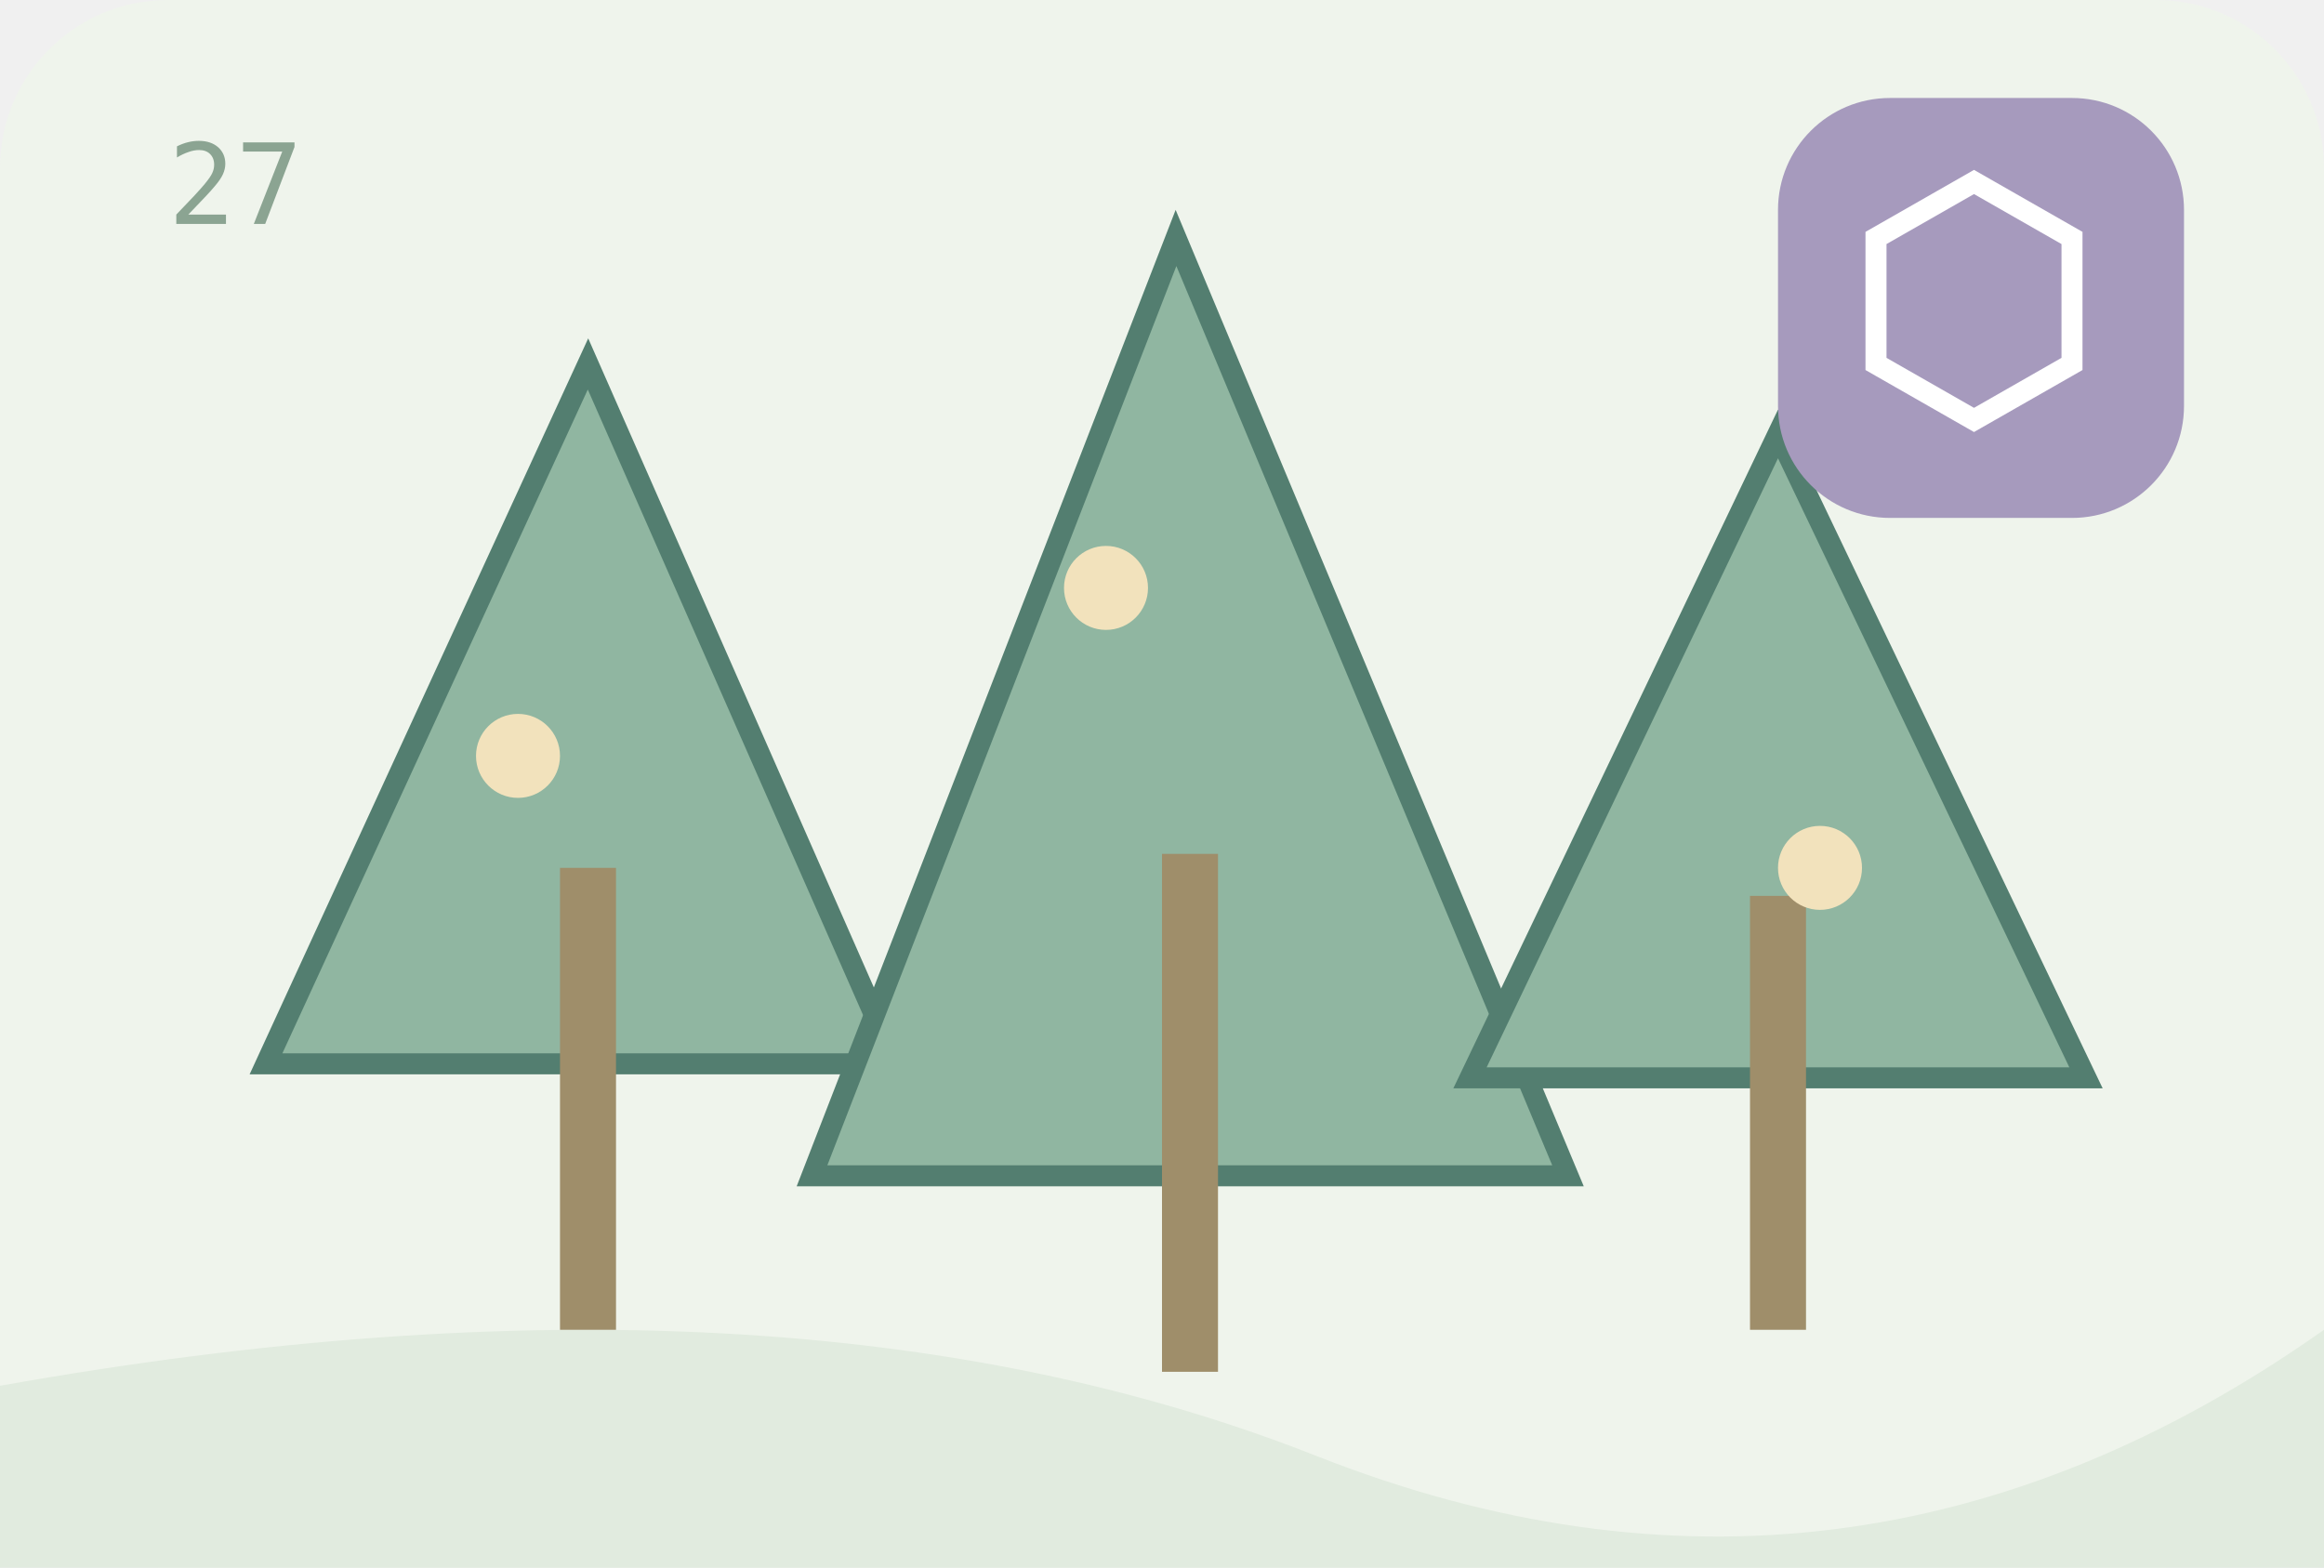
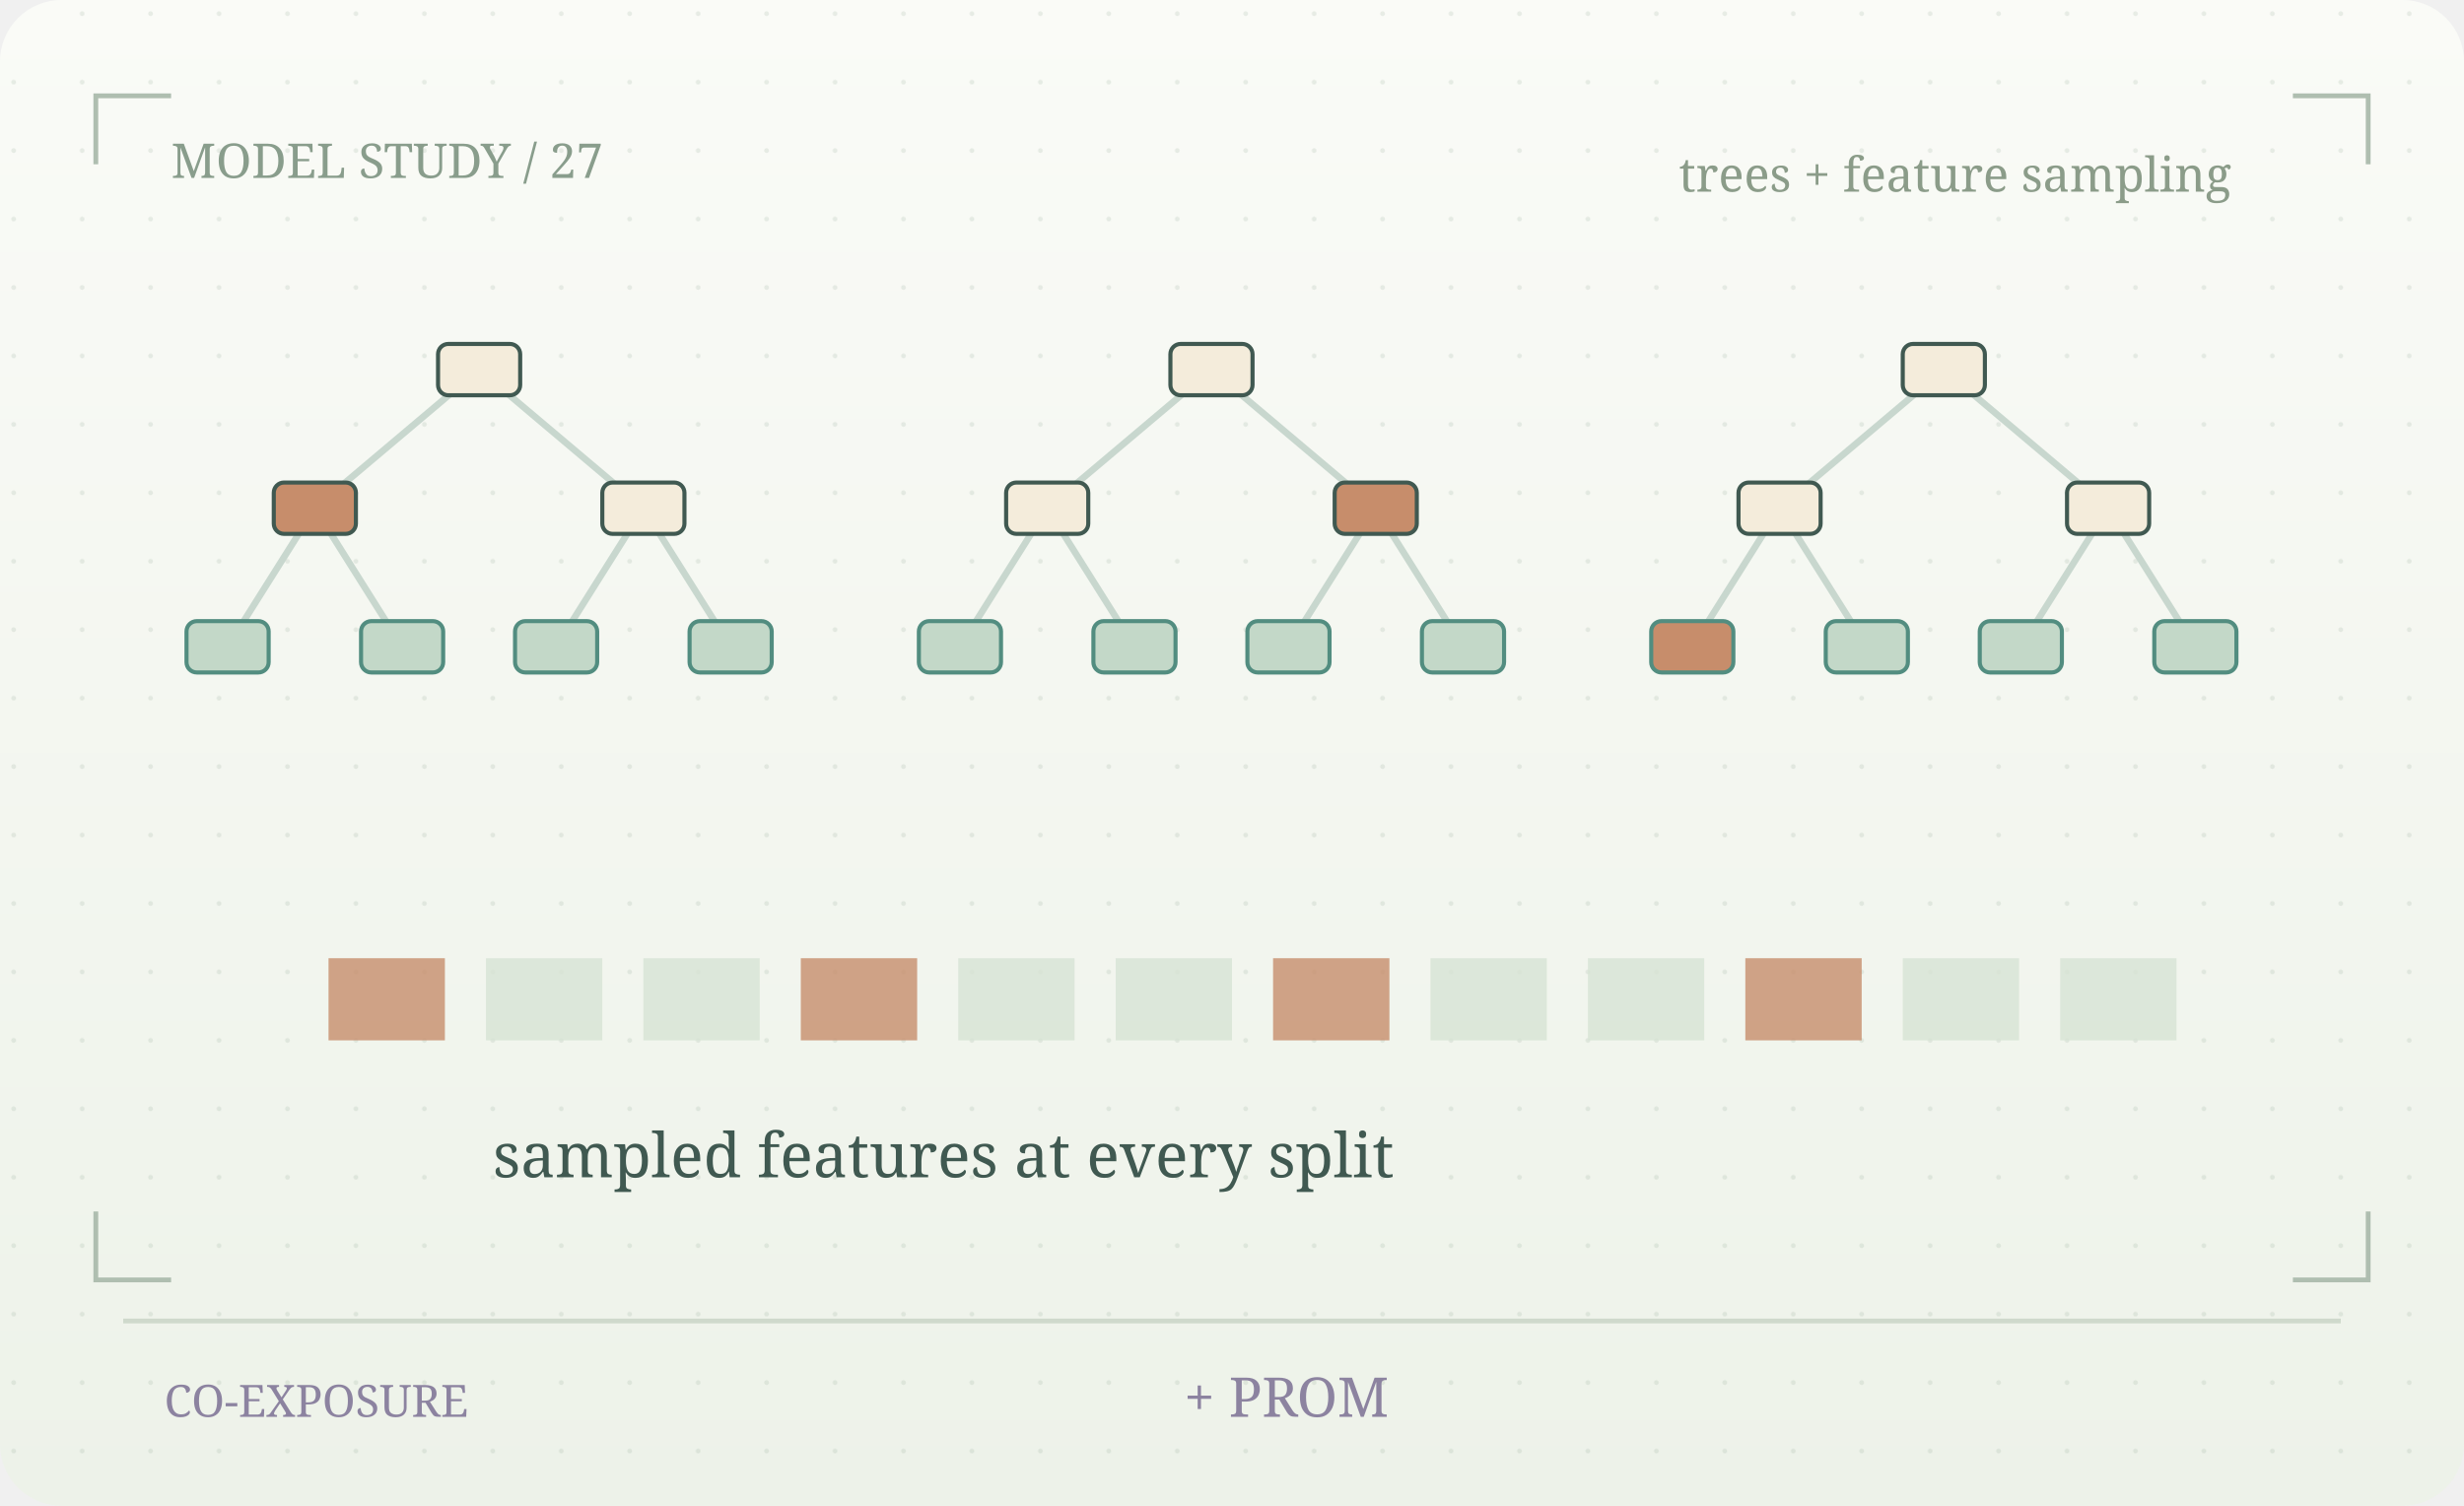
- <svg xmlns="http://www.w3.org/2000/svg" viewBox="0 0 166 112">
-   <rect width="166" height="112" rx="12" fill="#eff4ec" />
-   <path d="M0 99Q56 89 94 104T166 95V112H0Z" fill="#e1ebdf" />
-   <g fill="#90b6a1" stroke="#537e70" stroke-width="1.5">
-     <path d="M19 76L42 26L64 76Z" />
-     <path d="M58 84L84 17L112 84Z" />
-     <path d="M105 77L127 31L149 77Z" />
+ <svg xmlns="http://www.w3.org/2000/svg" viewBox="0 0 360 220">
+   <defs>
+     <linearGradient id="paper" x2="0" y2="1">
+       <stop stop-color="#fafbf7" />
+       <stop offset="1" stop-color="#edf2e9" />
+     </linearGradient>
+     <pattern id="dots" width="10" height="10" patternUnits="userSpaceOnUse">
+       <circle cx="2" cy="2" r=".35" fill="#77917d" opacity=".15" />
+     </pattern>
+   </defs>
+   <rect width="360" height="220" rx="9" fill="url(#paper)" />
+   <rect width="360" height="220" rx="9" fill="url(#dots)" />
+   <path d="M14 24V14H25M335 14H346V24M14 177V187H25M335 187H346V177" fill="none" stroke="#afbeb0" stroke-width=".7" />
+   <text x="25" y="26" fill="#899d8c" font-family="Georgia,serif" font-size="7">MODEL STUDY / 27</text>
+   <g transform="translate(70 54) scale(0.75)">
+     <path d="M0 0L-32 27" fill="none" stroke="#c8d7ce" stroke-width="1.3" />
+     <path d="M0 0L32 27" fill="none" stroke="#c8d7ce" stroke-width="1.3" />
+     <path d="M-32 27L-49 54" fill="none" stroke="#c8d7ce" stroke-width="1.3" />
+     <path d="M-32 27L-15 54" fill="none" stroke="#c8d7ce" stroke-width="1.3" />
+     <path d="M32 27L15 54" fill="none" stroke="#c8d7ce" stroke-width="1.3" />
+     <path d="M32 27L49 54" fill="none" stroke="#c8d7ce" stroke-width="1.3" />
+     <rect x="-8" y="-5" width="16" height="10" rx="2" fill="#f4ecdb" stroke="#405951" stroke-width=".8" />
+     <rect x="-40" y="22" width="16" height="10" rx="2" fill="#c78d6b" stroke="#405951" stroke-width=".8" />
+     <rect x="24" y="22" width="16" height="10" rx="2" fill="#f4ecdb" stroke="#405951" stroke-width=".8" />
+     <rect x="-57" y="49" width="16" height="10" rx="2" fill="#c3d8c8" stroke="#528d80" stroke-width=".8" />
+     <rect x="-23" y="49" width="16" height="10" rx="2" fill="#c3d8c8" stroke="#528d80" stroke-width=".8" />
+     <rect x="7" y="49" width="16" height="10" rx="2" fill="#c3d8c8" stroke="#528d80" stroke-width=".8" />
+     <rect x="41" y="49" width="16" height="10" rx="2" fill="#c3d8c8" stroke="#528d80" stroke-width=".8" />
  </g>
-   <path d="M42 62v33M85 61v37M127 64v31" stroke="#9f8e6a" stroke-width="4" />
-   <g fill="#f2e2bc">
-     <circle cx="37" cy="54" r="3" />
-     <circle cx="79" cy="42" r="3" />
-     <circle cx="130" cy="62" r="3" />
+   <g transform="translate(177 54) scale(0.75)">
+     <path d="M0 0L-32 27" fill="none" stroke="#c8d7ce" stroke-width="1.3" />
+     <path d="M0 0L32 27" fill="none" stroke="#c8d7ce" stroke-width="1.3" />
+     <path d="M-32 27L-49 54" fill="none" stroke="#c8d7ce" stroke-width="1.3" />
+     <path d="M-32 27L-15 54" fill="none" stroke="#c8d7ce" stroke-width="1.3" />
+     <path d="M32 27L15 54" fill="none" stroke="#c8d7ce" stroke-width="1.3" />
+     <path d="M32 27L49 54" fill="none" stroke="#c8d7ce" stroke-width="1.3" />
+     <rect x="-8" y="-5" width="16" height="10" rx="2" fill="#f4ecdb" stroke="#405951" stroke-width=".8" />
+     <rect x="-40" y="22" width="16" height="10" rx="2" fill="#f4ecdb" stroke="#405951" stroke-width=".8" />
+     <rect x="24" y="22" width="16" height="10" rx="2" fill="#c78d6b" stroke="#405951" stroke-width=".8" />
+     <rect x="-57" y="49" width="16" height="10" rx="2" fill="#c3d8c8" stroke="#528d80" stroke-width=".8" />
+     <rect x="-23" y="49" width="16" height="10" rx="2" fill="#c3d8c8" stroke="#528d80" stroke-width=".8" />
+     <rect x="7" y="49" width="16" height="10" rx="2" fill="#c3d8c8" stroke="#528d80" stroke-width=".8" />
+     <rect x="41" y="49" width="16" height="10" rx="2" fill="#c3d8c8" stroke="#528d80" stroke-width=".8" />
  </g>
-   <rect x="127" y="7" width="29" height="30" rx="8" fill="#a69abd" />
-   <path d="M134 17l7-4 7 4v9l-7 4-7-4Z" fill="none" stroke="white" stroke-width="1.5" />
-   <text x="12" y="16" fill="#8ba492" font-family="monospace" font-size="8">27</text>
+   <g transform="translate(284 54) scale(0.75)">
+     <path d="M0 0L-32 27" fill="none" stroke="#c8d7ce" stroke-width="1.3" />
+     <path d="M0 0L32 27" fill="none" stroke="#c8d7ce" stroke-width="1.3" />
+     <path d="M-32 27L-49 54" fill="none" stroke="#c8d7ce" stroke-width="1.3" />
+     <path d="M-32 27L-15 54" fill="none" stroke="#c8d7ce" stroke-width="1.3" />
+     <path d="M32 27L15 54" fill="none" stroke="#c8d7ce" stroke-width="1.3" />
+     <path d="M32 27L49 54" fill="none" stroke="#c8d7ce" stroke-width="1.3" />
+     <rect x="-8" y="-5" width="16" height="10" rx="2" fill="#f4ecdb" stroke="#405951" stroke-width=".8" />
+     <rect x="-40" y="22" width="16" height="10" rx="2" fill="#f4ecdb" stroke="#405951" stroke-width=".8" />
+     <rect x="24" y="22" width="16" height="10" rx="2" fill="#f4ecdb" stroke="#405951" stroke-width=".8" />
+     <rect x="-57" y="49" width="16" height="10" rx="2" fill="#c78d6b" stroke="#528d80" stroke-width=".8" />
+     <rect x="-23" y="49" width="16" height="10" rx="2" fill="#c3d8c8" stroke="#528d80" stroke-width=".8" />
+     <rect x="7" y="49" width="16" height="10" rx="2" fill="#c3d8c8" stroke="#528d80" stroke-width=".8" />
+     <rect x="41" y="49" width="16" height="10" rx="2" fill="#c3d8c8" stroke="#528d80" stroke-width=".8" />
+   </g>
+   <rect x="48" y="140" width="17" height="12" fill="#c78d6b" opacity=".8" />
+   <rect x="71" y="140" width="17" height="12" fill="#d7e4d5" opacity=".8" />
+   <rect x="94" y="140" width="17" height="12" fill="#d7e4d5" opacity=".8" />
+   <rect x="117" y="140" width="17" height="12" fill="#c78d6b" opacity=".8" />
+   <rect x="140" y="140" width="17" height="12" fill="#d7e4d5" opacity=".8" />
+   <rect x="163" y="140" width="17" height="12" fill="#d7e4d5" opacity=".8" />
+   <rect x="186" y="140" width="17" height="12" fill="#c78d6b" opacity=".8" />
+   <rect x="209" y="140" width="17" height="12" fill="#d7e4d5" opacity=".8" />
+   <rect x="232" y="140" width="17" height="12" fill="#d7e4d5" opacity=".8" />
+   <rect x="255" y="140" width="17" height="12" fill="#c78d6b" opacity=".8" />
+   <rect x="278" y="140" width="17" height="12" fill="#d7e4d5" opacity=".8" />
+   <rect x="301" y="140" width="17" height="12" fill="#d7e4d5" opacity=".8" />
+   <text x="72" y="172" fill="#405951" font-family="Georgia,serif" font-size="9">sampled features at every split</text>
+   <path d="M18 193H342" stroke="#cfd9cc" stroke-width=".7" />
+   <text x="24" y="207" fill="#8c83a0" font-family="Georgia,serif" font-size="6.5">CO-EXPOSURE</text>
+   <text x="173" y="207" fill="#8c83a0" font-family="Georgia,serif" font-size="8">+ PROM</text>
+   <text x="326" y="28" fill="#8b9c89" text-anchor="end" font-family="Georgia" font-size="7">trees + feature sampling</text>
</svg>
